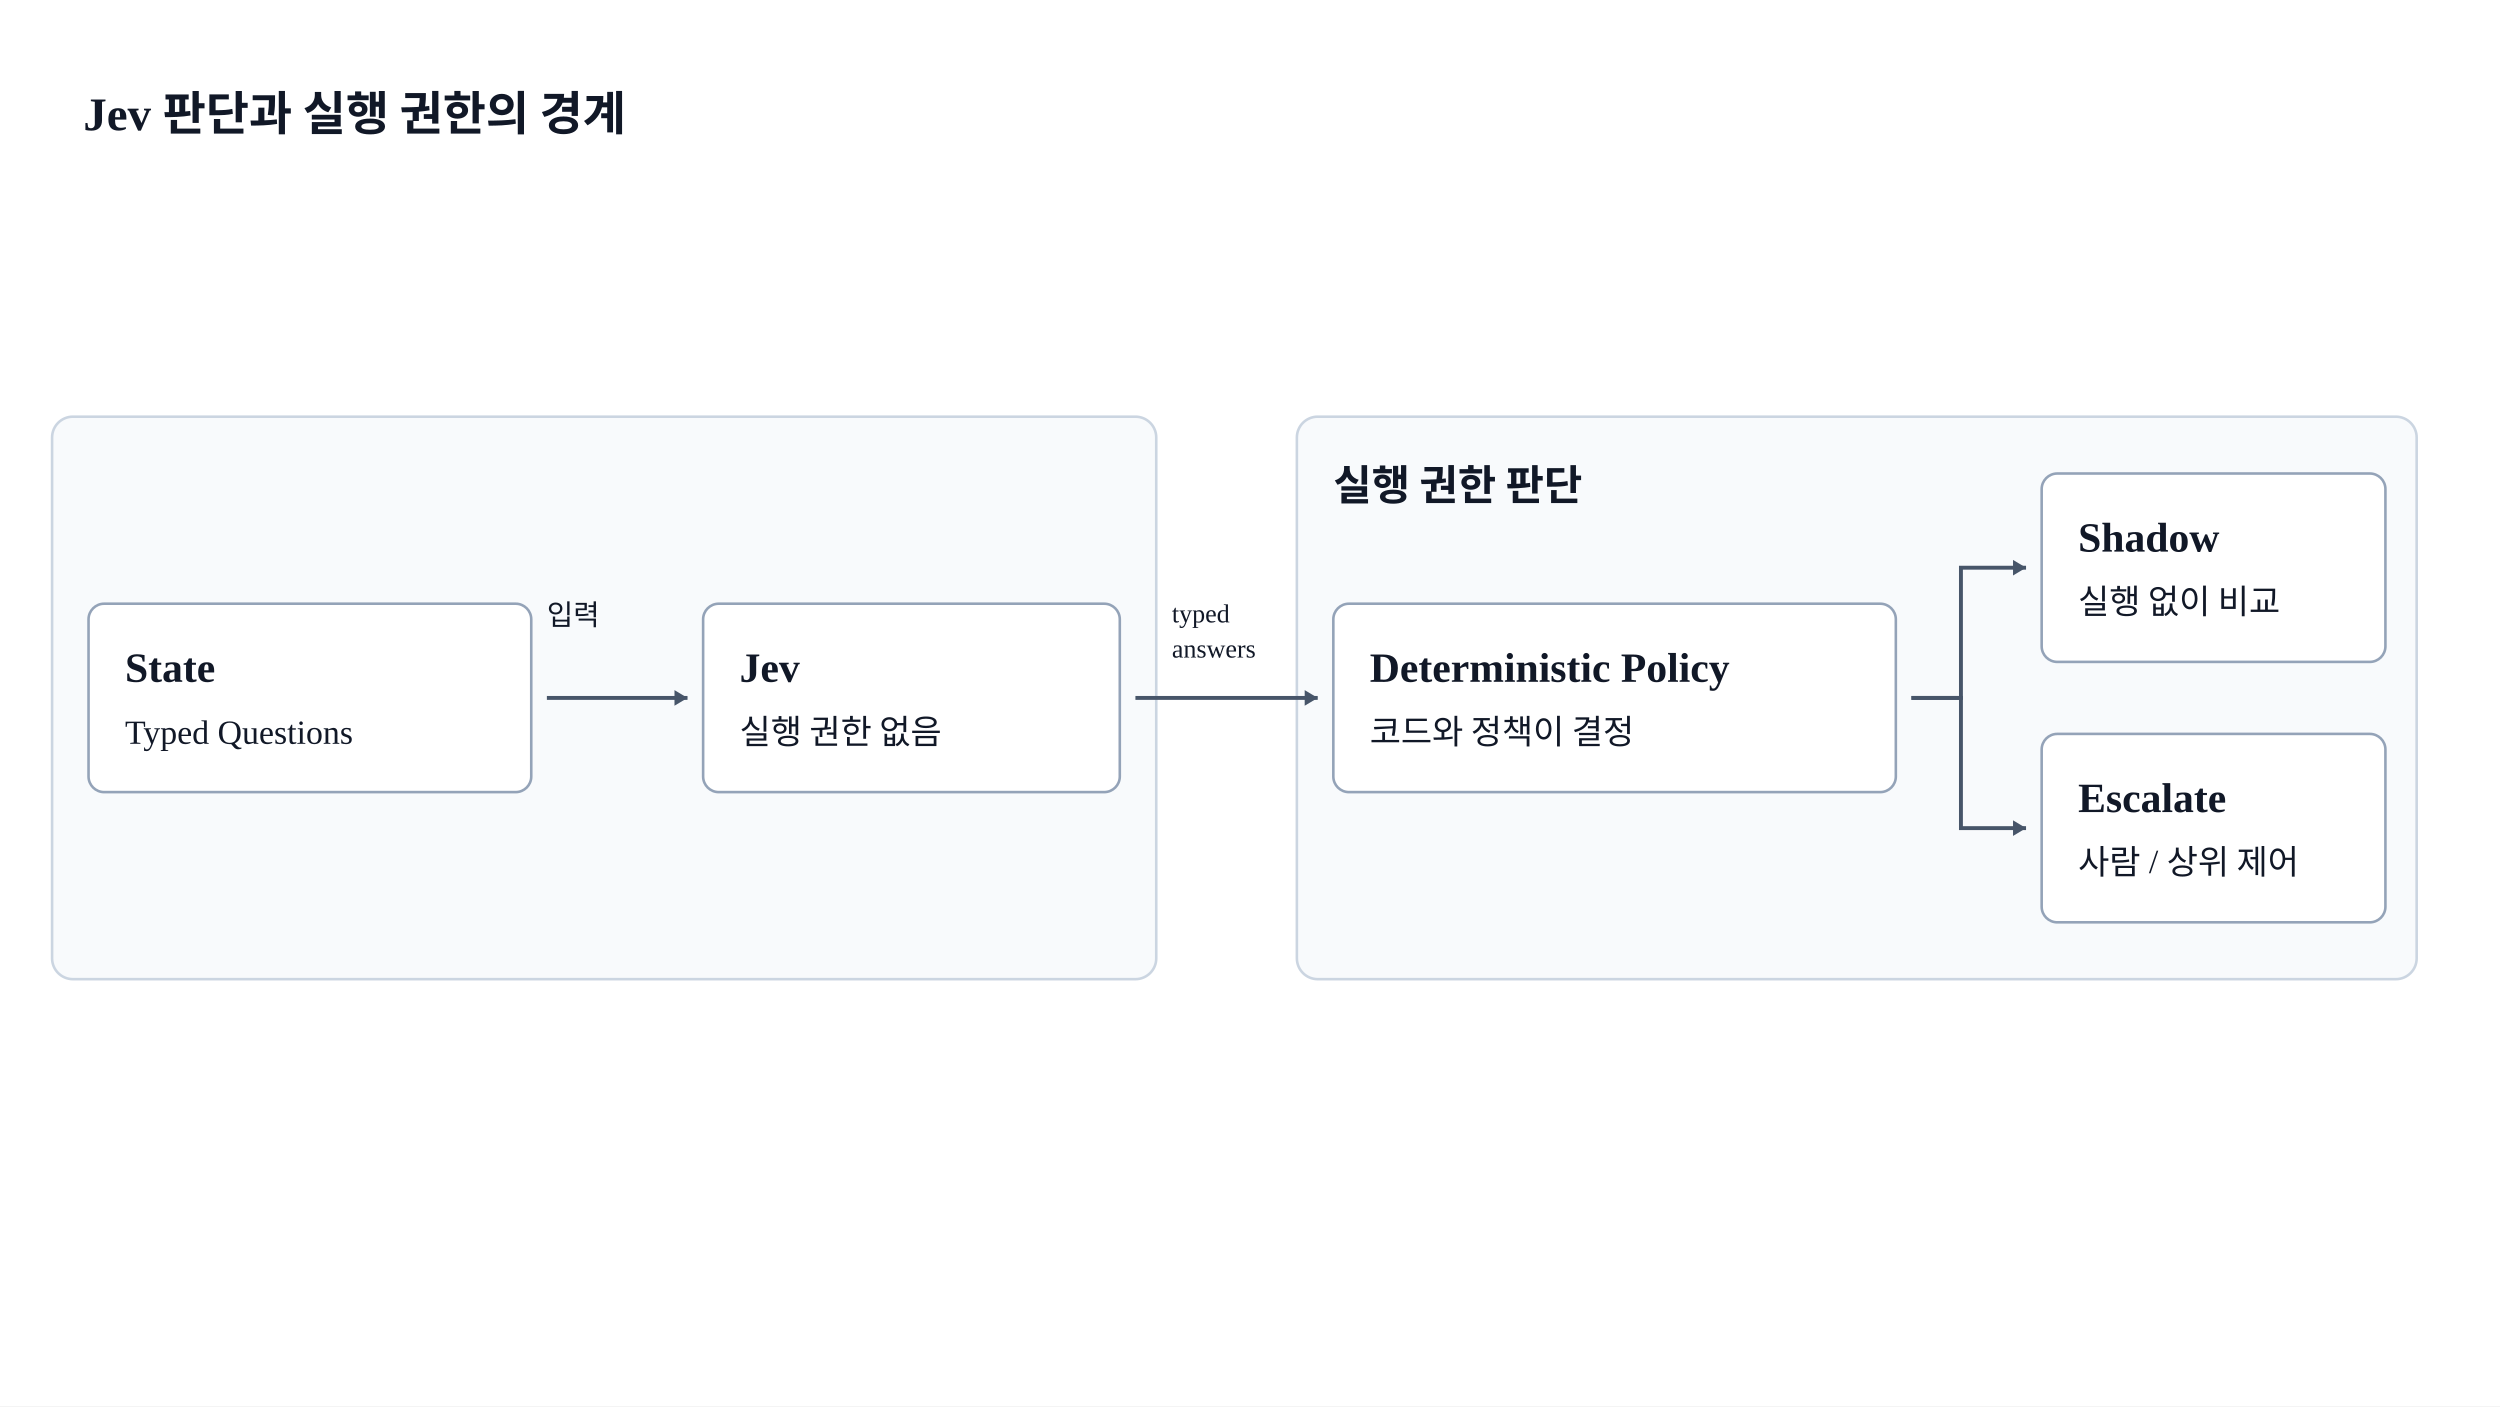
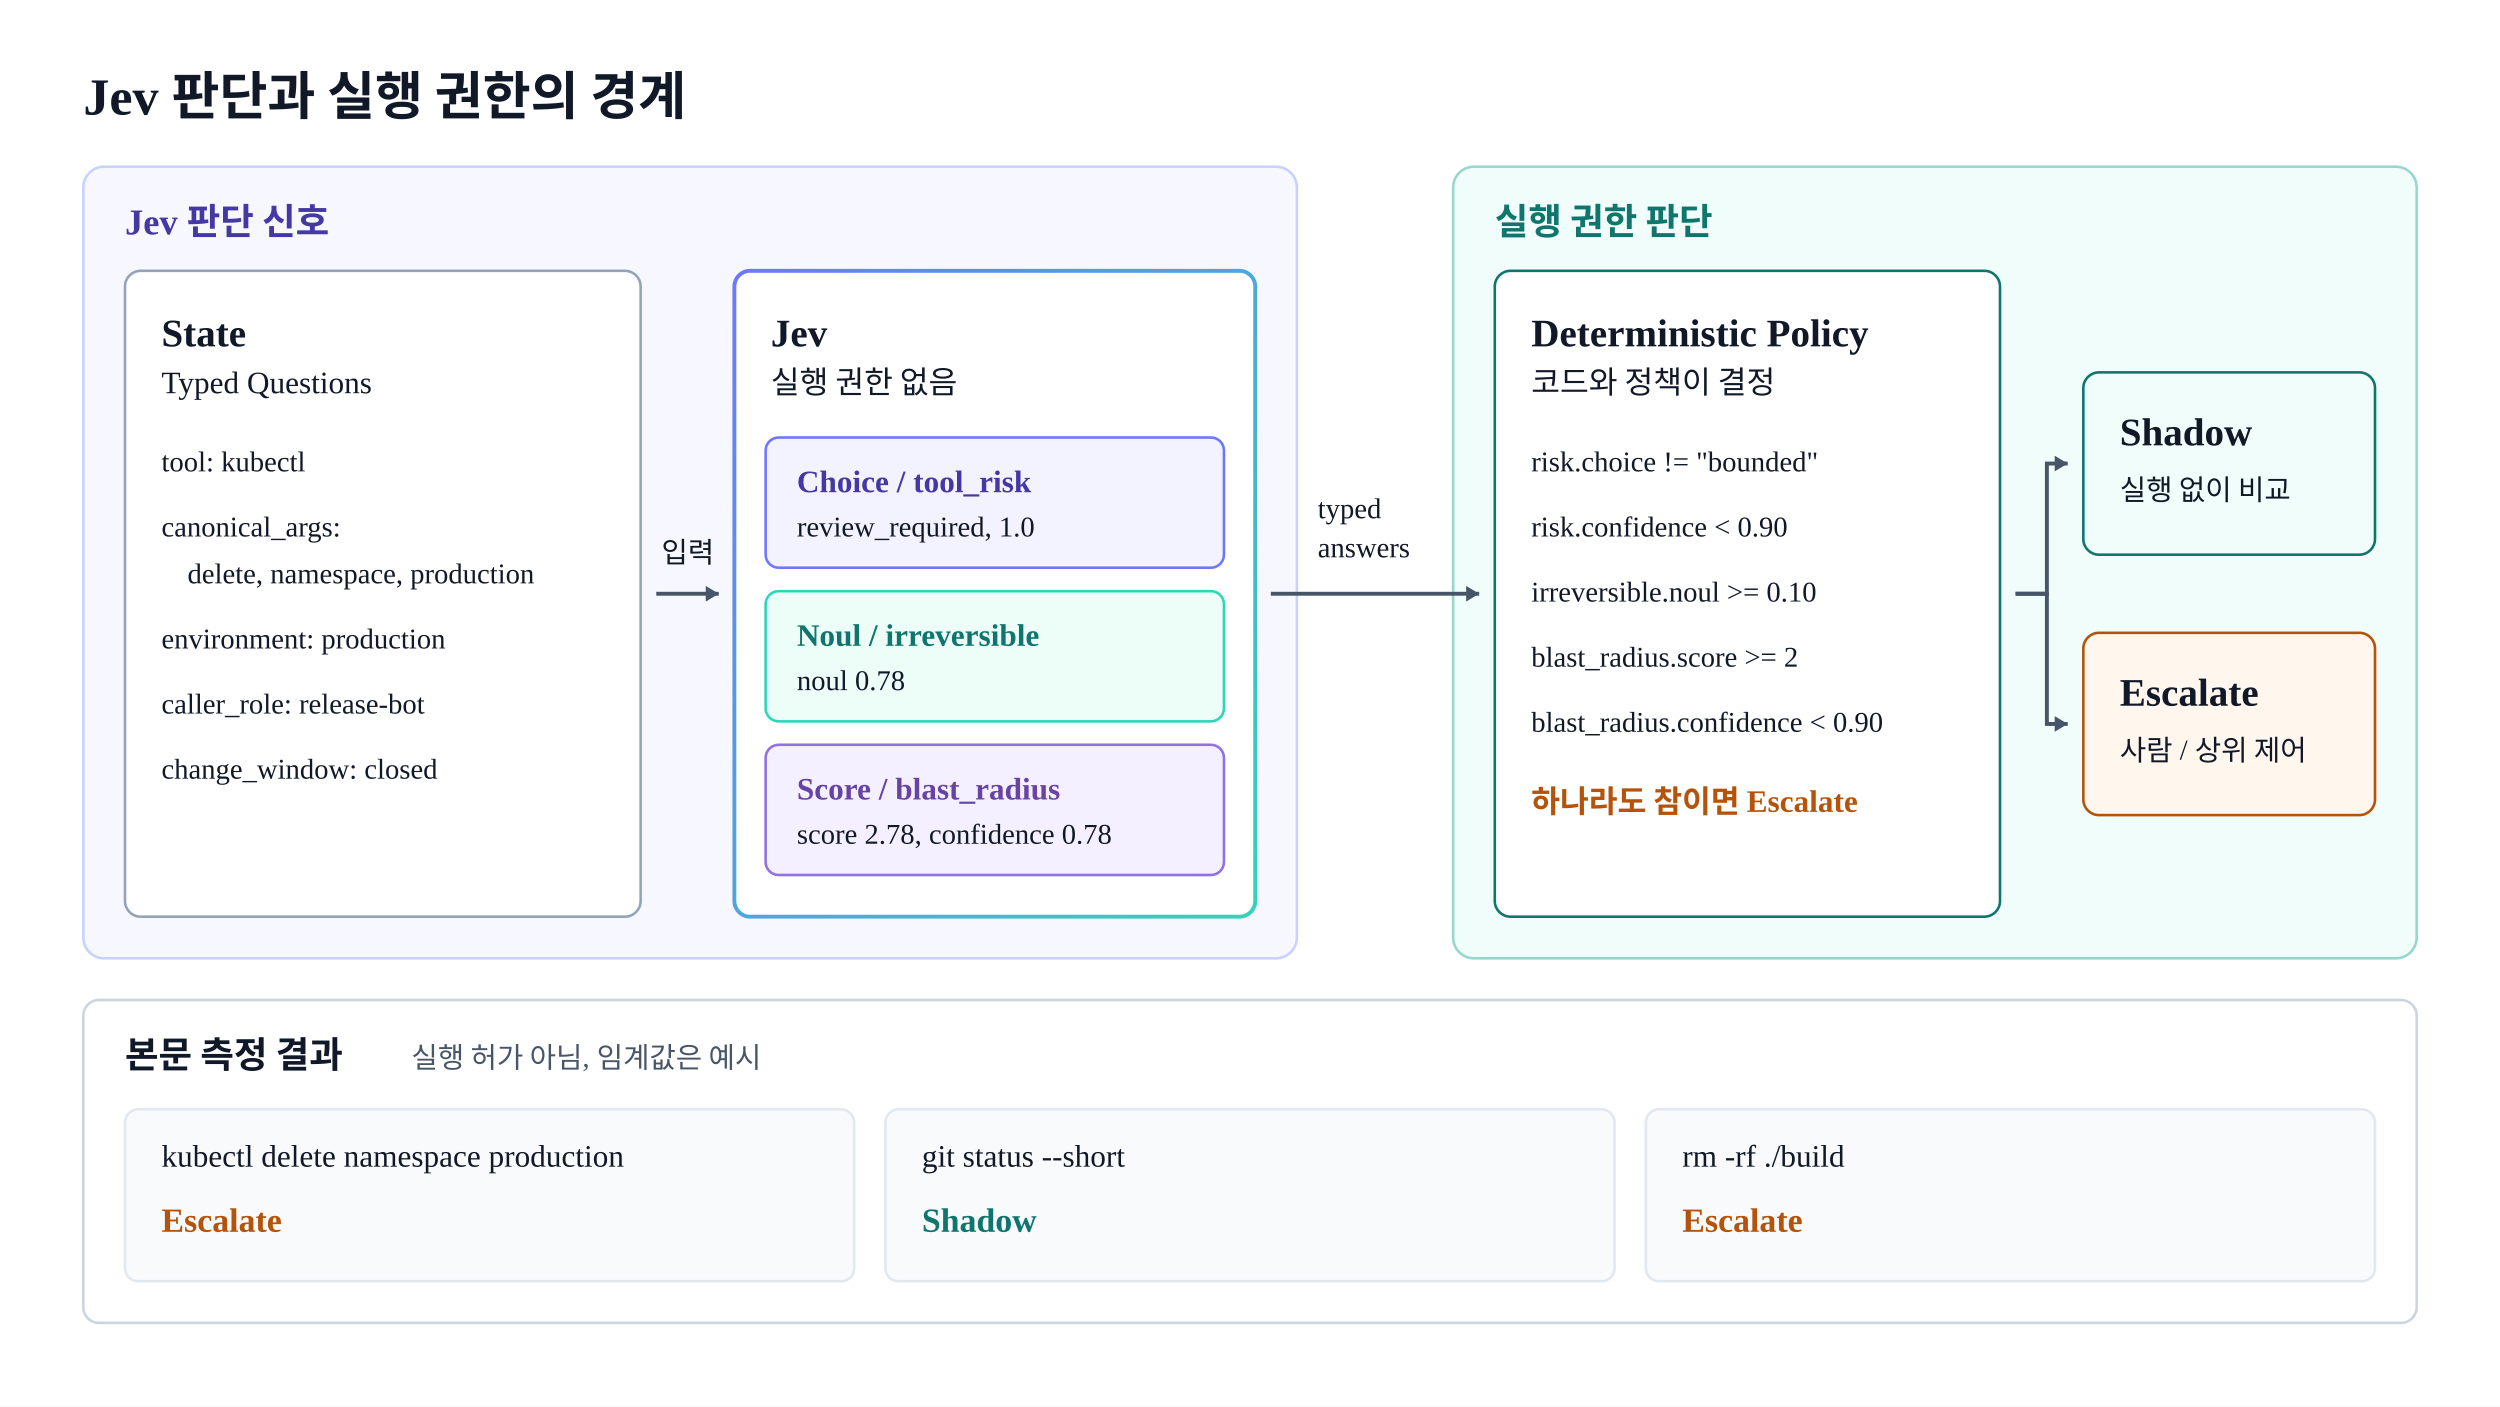
- <svg xmlns="http://www.w3.org/2000/svg" class="sd-fhd-artwork" width="1920" height="1080" viewBox="0 0 1920 1080" aria-hidden="true" data-source-sha256="1bf219ce630240b446b4ef54b0943b4429975ed5eb09fe1250a5e7b819ef2872">
+ <svg xmlns="http://www.w3.org/2000/svg" class="sd-fhd-artwork" width="1920" height="1080" viewBox="0 0 1920 1080" aria-hidden="true" data-source-sha256="cadad634cd3b5d00462a3a235f2930bce728398e677b0f4db6c012d1d0a72ce5">
  <rect x="0" y="0" width="1920" height="1080" fill="#fff" />
-   <rect data-source="root.0.0.0" x="40.000" y="320.000" width="848.000" height="432.000" rx="16" fill="#f8fafc" stroke="#cbd5e1" stroke-width="2" />
-   <rect data-source="root.0.0.2" x="996.000" y="320.000" width="860.000" height="432.000" rx="16" fill="#f8fafc" stroke="#cbd5e1" stroke-width="2" />
-   <rect data-node="root.0.0.0.0" x="68.000" y="463.650" width="340.000" height="144.700" rx="12" fill="#fff" stroke="#94a3b8" stroke-width="2" />
-   <rect data-node="root.0.0.0.2" x="540.000" y="463.650" width="320.000" height="144.700" rx="12" fill="#fff" stroke="#94a3b8" stroke-width="2" />
-   <rect data-node="root.0.0.2.1" x="1024.000" y="463.650" width="432.000" height="144.700" rx="12" fill="#fff" stroke="#94a3b8" stroke-width="2" />
-   <rect data-node="root.0.0.2.3.0" x="1568.000" y="363.650" width="264.000" height="144.700" rx="12" fill="#fff" stroke="#94a3b8" stroke-width="2" />
-   <rect data-node="root.0.0.2.3.1" x="1568.000" y="563.650" width="264.000" height="144.700" rx="12" fill="#fff" stroke="#94a3b8" stroke-width="2" />
-   <path data-edge="root.0.0.0.1" data-from="root.0.0.0.0" data-to="root.0.0.0.2" d="M 420.000 536.000 L 528.000 536.000" fill="none" stroke="#475569" stroke-width="3" />
-   <polygon data-arrowhead="root.0.0.0.1" points="528.000,536.000 518.000,542.000 518.000,530.000" fill="#475569" />
-   <path data-edge="root.0.0.1" data-from="root.0.0.0.2" data-to="root.0.0.2.1" d="M 872.000 536.000 L 1012.000 536.000" fill="none" stroke="#475569" stroke-width="3" />
-   <polygon data-arrowhead="root.0.0.1" points="1012.000,536.000 1002.000,542.000 1002.000,530.000" fill="#475569" />
-   <path data-edge="root.0.0.2.2.branch-0" data-from="root.0.0.2.1" data-to="root.0.0.2.3.0" d="M 1468.000 536.000 L 1506.000 536.000 L 1506.000 436.000 L 1556.000 436.000" fill="none" stroke="#475569" stroke-width="3" />
-   <polygon data-arrowhead="root.0.0.2.2.branch-0" points="1556.000,436.000 1546.000,442.000 1546.000,430.000" fill="#475569" />
-   <path data-edge="root.0.0.2.2.branch-1" data-from="root.0.0.2.1" data-to="root.0.0.2.3.1" d="M 1468.000 536.000 L 1506.000 536.000 L 1506.000 636.000 L 1556.000 636.000" fill="none" stroke="#475569" stroke-width="3" />
-   <polygon data-arrowhead="root.0.0.2.2.branch-1" points="1556.000,636.000 1546.000,642.000 1546.000,630.000" fill="#475569" />
-   <text data-source="jev-title.meaning" x="64.000" y="100.000" font-size="36" font-weight="700" fill="#111827">Jev 판단과 실행 권한의 경계</text>
-   <text data-source="root.0.0.0.0" x="96.000" y="523.650" font-size="32" font-weight="700" fill="#111827">State</text>
-   <text data-source="root.0.0.0.0" x="96.000" y="571.250" font-size="26" font-weight="400" fill="#111827">Typed Questions</text>
-   <text data-source="root.0.0.0.2" x="568.000" y="523.650" font-size="32" font-weight="700" fill="#111827">Jev</text>
-   <text data-source="root.0.0.0.2" x="568.000" y="571.250" font-size="26" font-weight="400" fill="#111827">실행 권한 없음</text>
-   <text data-source="root.0.0.2.1" x="1052.000" y="523.650" font-size="32" font-weight="700" fill="#111827">Deterministic Policy</text>
-   <text data-source="root.0.0.2.1" x="1052.000" y="571.250" font-size="26" font-weight="400" fill="#111827">코드와 정책이 결정</text>
-   <text data-source="root.0.0.2.0" x="1024.000" y="384.000" font-size="32" font-weight="700" fill="#111827">실행 권한 판단</text>
-   <text data-source="root.0.0.2.3.0" x="1596.000" y="423.650" font-size="32" font-weight="700" fill="#111827">Shadow</text>
-   <text data-source="root.0.0.2.3.0" x="1596.000" y="471.250" font-size="26" font-weight="400" fill="#111827">실행 없이 비교</text>
-   <text data-source="root.0.0.2.3.1" x="1596.000" y="623.650" font-size="32" font-weight="700" fill="#111827">Escalate</text>
-   <text data-source="root.0.0.2.3.1" x="1596.000" y="671.250" font-size="26" font-weight="400" fill="#111827">사람 / 상위 제어</text>
-   <text data-source="root.0.0.0.1.meaning" x="420.000" y="480.000" font-size="22" font-weight="400" fill="#111827">입력</text>
-   <text data-source="root.0.0.1" x="900.000" y="478.000" font-size="20" font-weight="400" fill="#111827">typed</text>
-   <text data-source="root.0.0.1" x="900.000" y="505.000" font-size="20" font-weight="400" fill="#111827">answers</text>
+   <defs>
+     <linearGradient id="jev-neon" x1="0" y1="0" x2="1" y2="1">
+       <stop offset="0" stop-color="#6e77ff" />
+       <stop offset="1" stop-color="#2ed6b8" />
+     </linearGradient>
+   </defs>
+   <rect data-source="root.0.0.0" x="64.000" y="128.000" width="932.000" height="608.000" rx="16" fill="#f7f8ff" stroke="#c7d2fe" stroke-width="2" />
+   <rect data-source="root.0.0.2" x="1116.000" y="128.000" width="740.000" height="608.000" rx="16" fill="#f0fdfa" stroke="#99d6cd" stroke-width="2" />
+   <rect data-node="root.0.0.0.0" x="96.000" y="208.000" width="396.000" height="496.000" rx="12" fill="#fff" stroke="#94a3b8" stroke-width="2" />
+   <rect data-node="root.0.0.0.2" x="564.000" y="208.000" width="400.000" height="496.000" rx="12" fill="#fff" stroke="url(#jev-neon)" stroke-width="3" />
+   <rect data-source="root.0.0.0.2.inset-0" x="588.000" y="336.000" width="352.000" height="100.000" rx="10" fill="#f3f2ff" stroke="#6e77ff" stroke-width="2" />
+   <rect data-source="root.0.0.0.2.inset-1" x="588.000" y="454.000" width="352.000" height="100.000" rx="10" fill="#edfdf8" stroke="#2ed6b8" stroke-width="2" />
+   <rect data-source="root.0.0.0.2.inset-2" x="588.000" y="572.000" width="352.000" height="100.000" rx="10" fill="#f5f0ff" stroke="#9271e3" stroke-width="2" />
+   <rect data-node="root.0.0.2.1" x="1148.000" y="208.000" width="388.000" height="496.000" rx="12" fill="#fff" stroke="#0f766e" stroke-width="2" />
+   <rect data-node="root.0.0.2.3.0" x="1600.000" y="286.000" width="224.000" height="140.000" rx="12" fill="#f0fdfa" stroke="#0f766e" stroke-width="2" />
+   <rect data-node="root.0.0.2.3.1" x="1600.000" y="486.000" width="224.000" height="140.000" rx="12" fill="#fff7ed" stroke="#b45309" stroke-width="2" />
+   <rect data-node="root.0.1" x="64.000" y="768.000" width="1792.000" height="248.000" rx="12" fill="#fff" stroke="#cbd5e1" stroke-width="2" />
+   <rect data-source="root.0.1.inset-0" x="96.000" y="852.000" width="560.000" height="132.000" rx="10" fill="#f8fafc" stroke="#e2e8f0" stroke-width="2" />
+   <rect data-source="root.0.1.inset-1" x="680.000" y="852.000" width="560.000" height="132.000" rx="10" fill="#f8fafc" stroke="#e2e8f0" stroke-width="2" />
+   <rect data-source="root.0.1.inset-2" x="1264.000" y="852.000" width="560.000" height="132.000" rx="10" fill="#f8fafc" stroke="#e2e8f0" stroke-width="2" />
+   <path data-edge="root.0.0.0.1" data-from="root.0.0.0.0" data-to="root.0.0.0.2" d="M 504.000 456.000 L 552.000 456.000" fill="none" stroke="#475569" stroke-width="3" />
+   <polygon data-arrowhead="root.0.0.0.1" points="552.000,456.000 542.000,462.000 542.000,450.000" fill="#475569" />
+   <path data-edge="root.0.0.1" data-from="root.0.0.0.2" data-to="root.0.0.2.1" d="M 976.000 456.000 L 1136.000 456.000" fill="none" stroke="#475569" stroke-width="3" />
+   <polygon data-arrowhead="root.0.0.1" points="1136.000,456.000 1126.000,462.000 1126.000,450.000" fill="#475569" />
+   <path data-edge="root.0.0.2.2.branch-0" data-from="root.0.0.2.1" data-to="root.0.0.2.3.0" d="M 1548.000 456.000 L 1572.000 456.000 L 1572.000 356.000 L 1588.000 356.000" fill="none" stroke="#475569" stroke-width="3" />
+   <polygon data-arrowhead="root.0.0.2.2.branch-0" points="1588.000,356.000 1578.000,362.000 1578.000,350.000" fill="#475569" />
+   <path data-edge="root.0.0.2.2.branch-1" data-from="root.0.0.2.1" data-to="root.0.0.2.3.1" d="M 1548.000 456.000 L 1572.000 456.000 L 1572.000 556.000 L 1588.000 556.000" fill="none" stroke="#475569" stroke-width="3" />
+   <polygon data-arrowhead="root.0.0.2.2.branch-1" points="1588.000,556.000 1578.000,562.000 1578.000,550.000" fill="#475569" />
+   <text data-source="jev-title.meaning" x="64.000" y="88.000" font-size="40" font-weight="700" fill="#111827">Jev 판단과 실행 권한의 경계</text>
+   <text data-source="root.0.0.0.meaning" x="96.000" y="180.000" font-size="28" font-weight="700" fill="#4438a5">Jev 판단 신호</text>
+   <text data-source="root.0.0.2.0" x="1148.000" y="180.000" font-size="28" font-weight="700" fill="#0f766e">실행 권한 판단</text>
+   <text data-source="root.0.0.0.0" x="124.000" y="266.000" font-size="30" font-weight="700" fill="#111827">State</text>
+   <text data-source="root.0.0.0.0" x="124.000" y="302.000" font-size="24" font-weight="400" fill="#111827">Typed Questions</text>
+   <text data-source="root.0.0.0.0" x="124.000" y="362.000" font-size="22" font-weight="400" fill="#111827">tool: kubectl</text>
+   <text data-source="root.0.0.0.0" x="124.000" y="412.000" font-size="22" font-weight="400" fill="#111827">canonical_args:</text>
+   <text data-source="root.0.0.0.0" x="144.000" y="448.000" font-size="22" font-weight="400" fill="#111827">delete, namespace, production</text>
+   <text data-source="root.0.0.0.0" x="124.000" y="498.000" font-size="22" font-weight="400" fill="#111827">environment: production</text>
+   <text data-source="root.0.0.0.0" x="124.000" y="548.000" font-size="22" font-weight="400" fill="#111827">caller_role: release-bot</text>
+   <text data-source="root.0.0.0.0" x="124.000" y="598.000" font-size="22" font-weight="400" fill="#111827">change_window: closed</text>
+   <text data-source="root.0.0.0.2" x="592.000" y="266.000" font-size="30" font-weight="700" fill="#111827">Jev</text>
+   <text data-source="root.0.0.0.2" x="592.000" y="302.000" font-size="24" font-weight="400" fill="#111827">실행 권한 없음</text>
+   <text data-source="root.0.0.0.2" x="612.000" y="378.000" font-size="24" font-weight="700" fill="#4438a5">Choice / tool_risk</text>
+   <text data-source="root.0.0.0.2" x="612.000" y="412.000" font-size="22" font-weight="400" fill="#111827">review_required, 1.0</text>
+   <text data-source="root.0.0.0.2" x="612.000" y="496.000" font-size="24" font-weight="700" fill="#0f766e">Noul / irreversible</text>
+   <text data-source="root.0.0.0.2" x="612.000" y="530.000" font-size="22" font-weight="400" fill="#111827">noul 0.78</text>
+   <text data-source="root.0.0.0.2" x="612.000" y="614.000" font-size="24" font-weight="700" fill="#6843a6">Score / blast_radius</text>
+   <text data-source="root.0.0.0.2" x="612.000" y="648.000" font-size="22" font-weight="400" fill="#111827">score 2.78, confidence 0.78</text>
+   <text data-source="root.0.0.2.1" x="1176.000" y="266.000" font-size="30" font-weight="700" fill="#111827">Deterministic Policy</text>
+   <text data-source="root.0.0.2.1" x="1176.000" y="302.000" font-size="24" font-weight="400" fill="#111827">코드와 정책이 결정</text>
+   <text data-source="root.0.0.2.1" x="1176.000" y="362.000" font-size="22" font-weight="400" fill="#111827">risk.choice != "bounded"</text>
+   <text data-source="root.0.0.2.1" x="1176.000" y="412.000" font-size="22" font-weight="400" fill="#111827">risk.confidence &lt; 0.90</text>
+   <text data-source="root.0.0.2.1" x="1176.000" y="462.000" font-size="22" font-weight="400" fill="#111827">irreversible.noul &gt;= 0.10</text>
+   <text data-source="root.0.0.2.1" x="1176.000" y="512.000" font-size="22" font-weight="400" fill="#111827">blast_radius.score &gt;= 2</text>
+   <text data-source="root.0.0.2.1" x="1176.000" y="562.000" font-size="22" font-weight="400" fill="#111827">blast_radius.confidence &lt; 0.90</text>
+   <text data-source="root.0.0.2.1" x="1176.000" y="624.000" font-size="24" font-weight="700" fill="#b45309">하나라도 참이면 Escalate</text>
+   <text data-source="root.0.0.2.3.0" x="1628.000" y="342.000" font-size="30" font-weight="700" fill="#111827">Shadow</text>
+   <text data-source="root.0.0.2.3.0" x="1628.000" y="384.000" font-size="22" font-weight="400" fill="#111827">실행 없이 비교</text>
+   <text data-source="root.0.0.2.3.1" x="1628.000" y="542.000" font-size="30" font-weight="700" fill="#111827">Escalate</text>
+   <text data-source="root.0.0.2.3.1" x="1628.000" y="584.000" font-size="22" font-weight="400" fill="#111827">사람 / 상위 제어</text>
+   <text data-source="root.0.0.0.1.meaning" x="508.000" y="432.000" font-size="22" font-weight="400" fill="#111827">입력</text>
+   <text data-source="root.0.0.1" x="1012.000" y="398.000" font-size="22" font-weight="400" fill="#111827">typed</text>
+   <text data-source="root.0.0.1" x="1012.000" y="428.000" font-size="22" font-weight="400" fill="#111827">answers</text>
+   <text data-source="root.0.1" x="96.000" y="820.000" font-size="28" font-weight="700" fill="#111827">본문 측정 결과</text>
+   <text data-source="root.0.1" x="316.000" y="820.000" font-size="22" font-weight="400" fill="#475569">실행 허가 아님, 임계값은 예시</text>
+   <text data-source="root.0.1" x="124.000" y="896.000" font-size="24" font-weight="400" fill="#111827">kubectl delete namespace production</text>
+   <text data-source="root.0.1" x="124.000" y="946.000" font-size="26" font-weight="700" fill="#b45309">Escalate</text>
+   <text data-source="root.0.1" x="708.000" y="896.000" font-size="24" font-weight="400" fill="#111827">git status --short</text>
+   <text data-source="root.0.1" x="708.000" y="946.000" font-size="26" font-weight="700" fill="#0f766e">Shadow</text>
+   <text data-source="root.0.1" x="1292.000" y="896.000" font-size="24" font-weight="400" fill="#111827">rm -rf ./build</text>
+   <text data-source="root.0.1" x="1292.000" y="946.000" font-size="26" font-weight="700" fill="#b45309">Escalate</text>
</svg>
